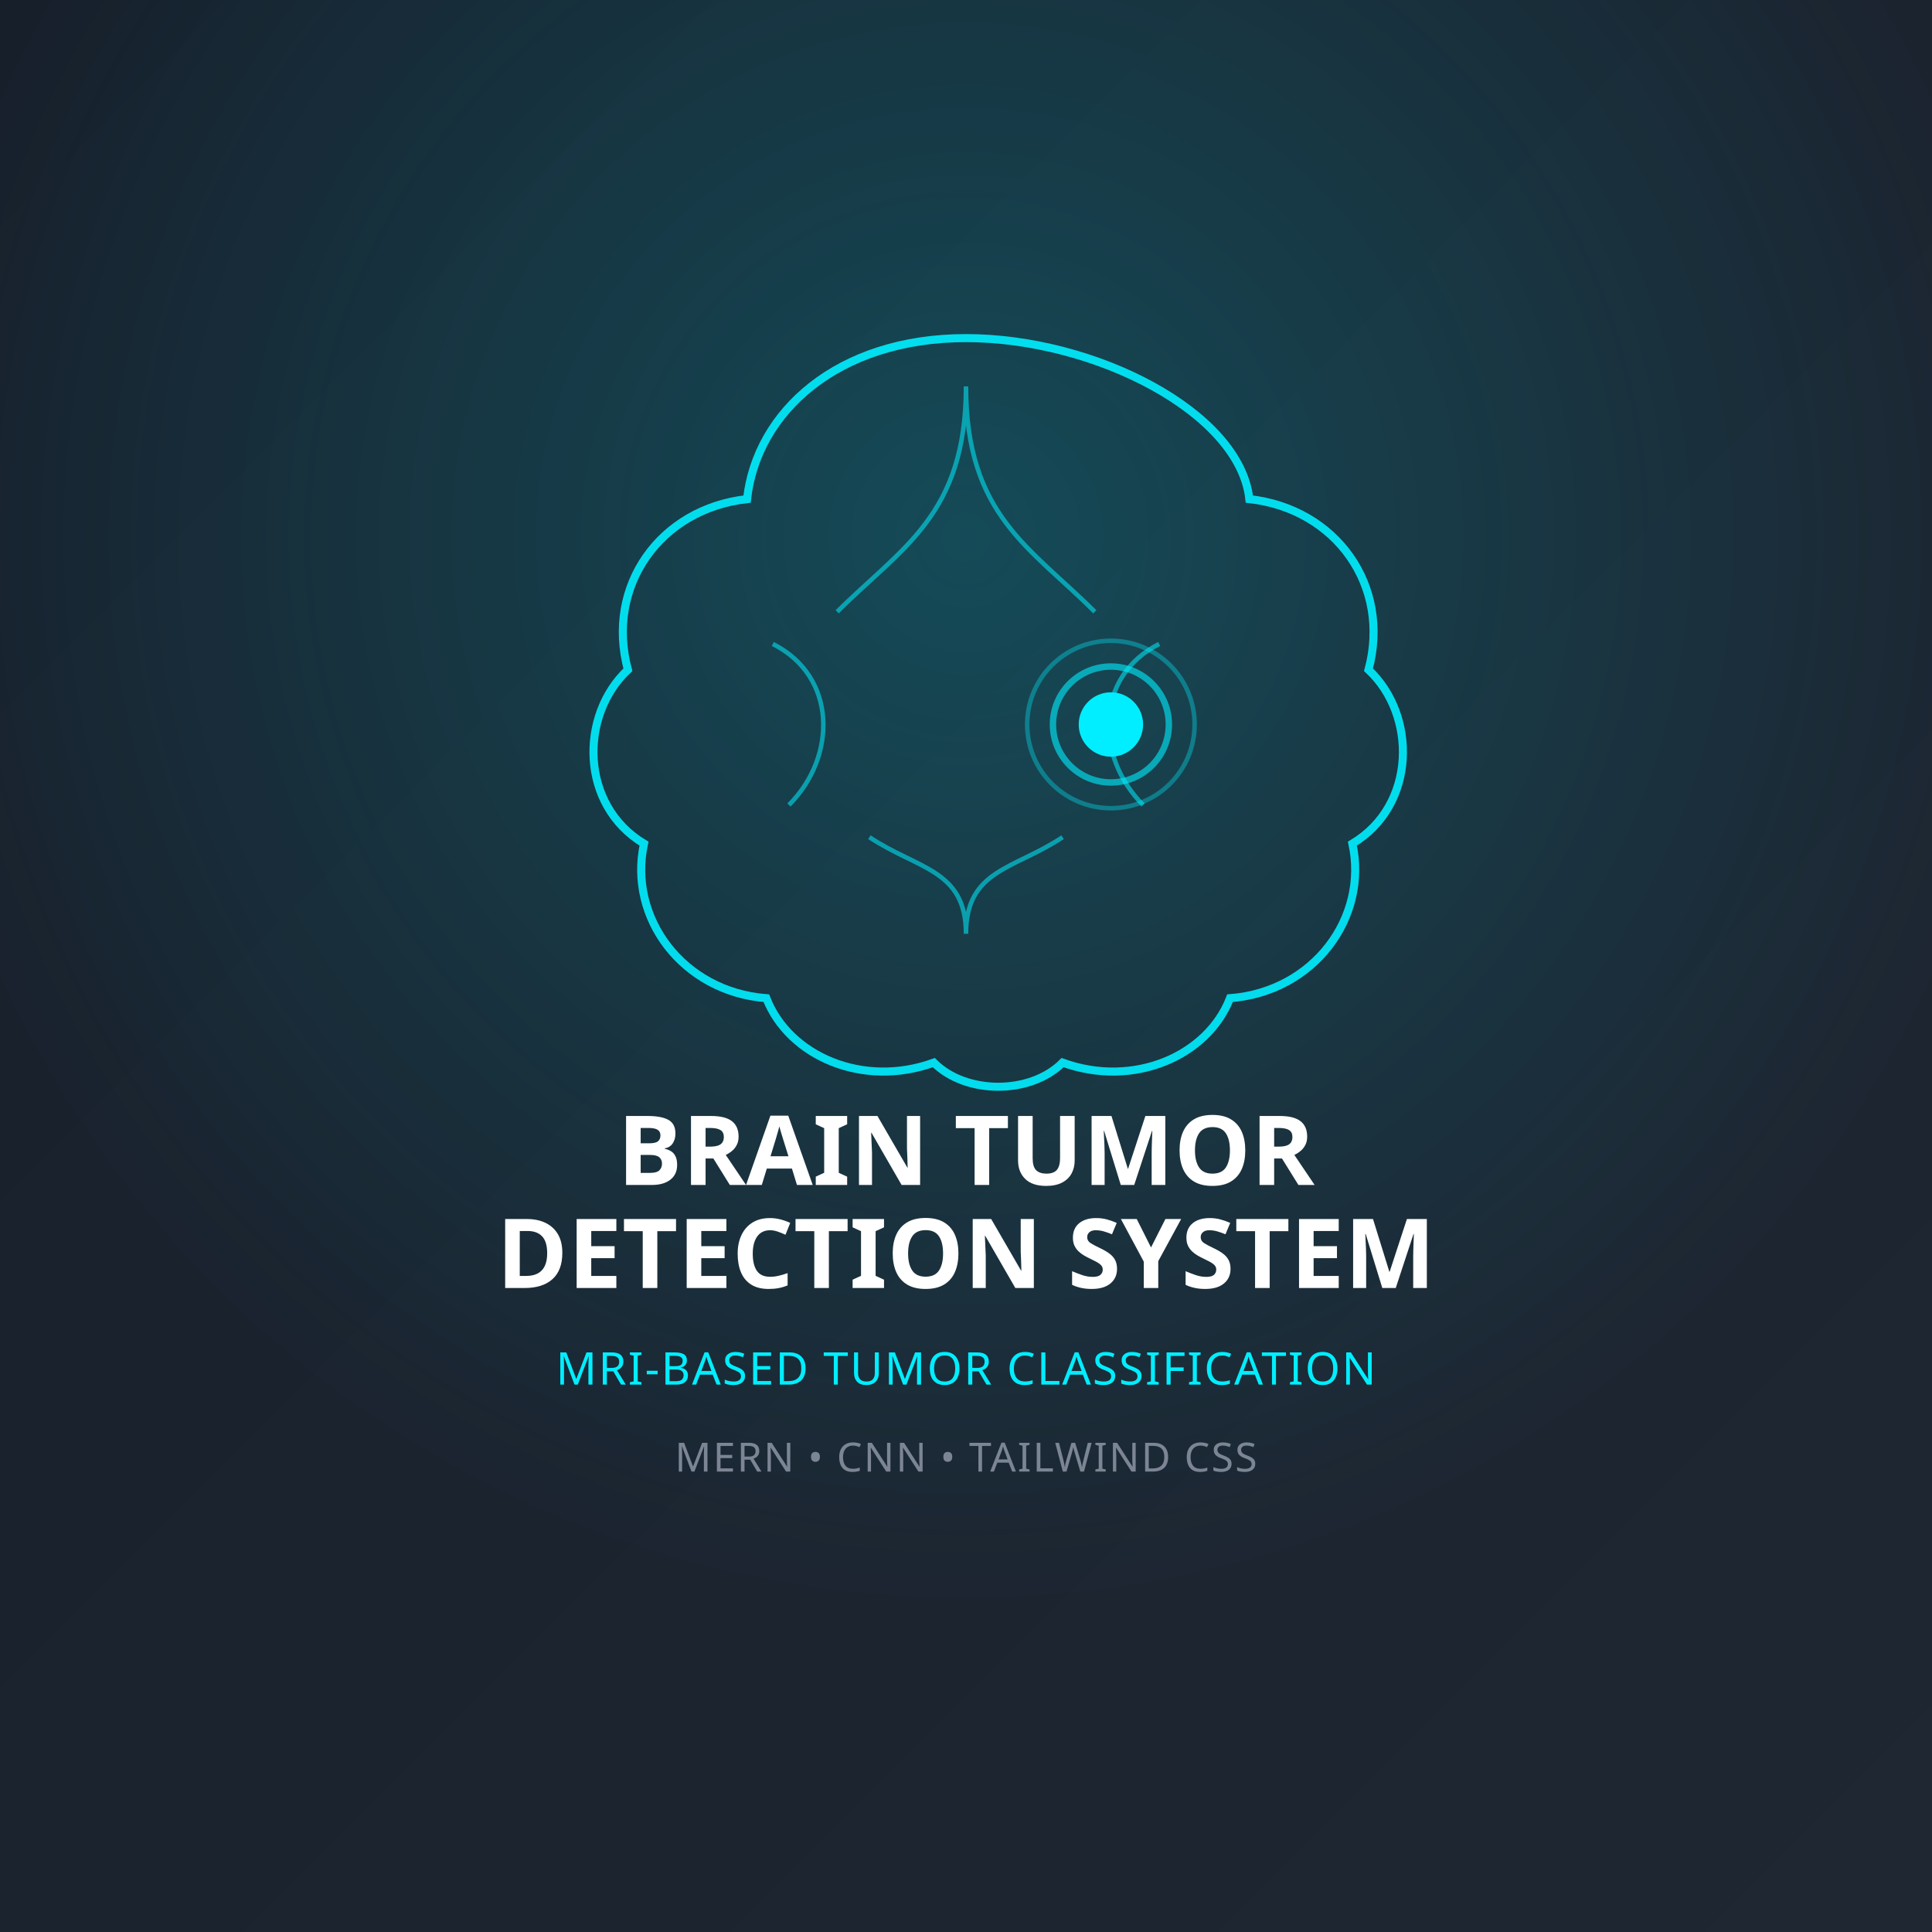
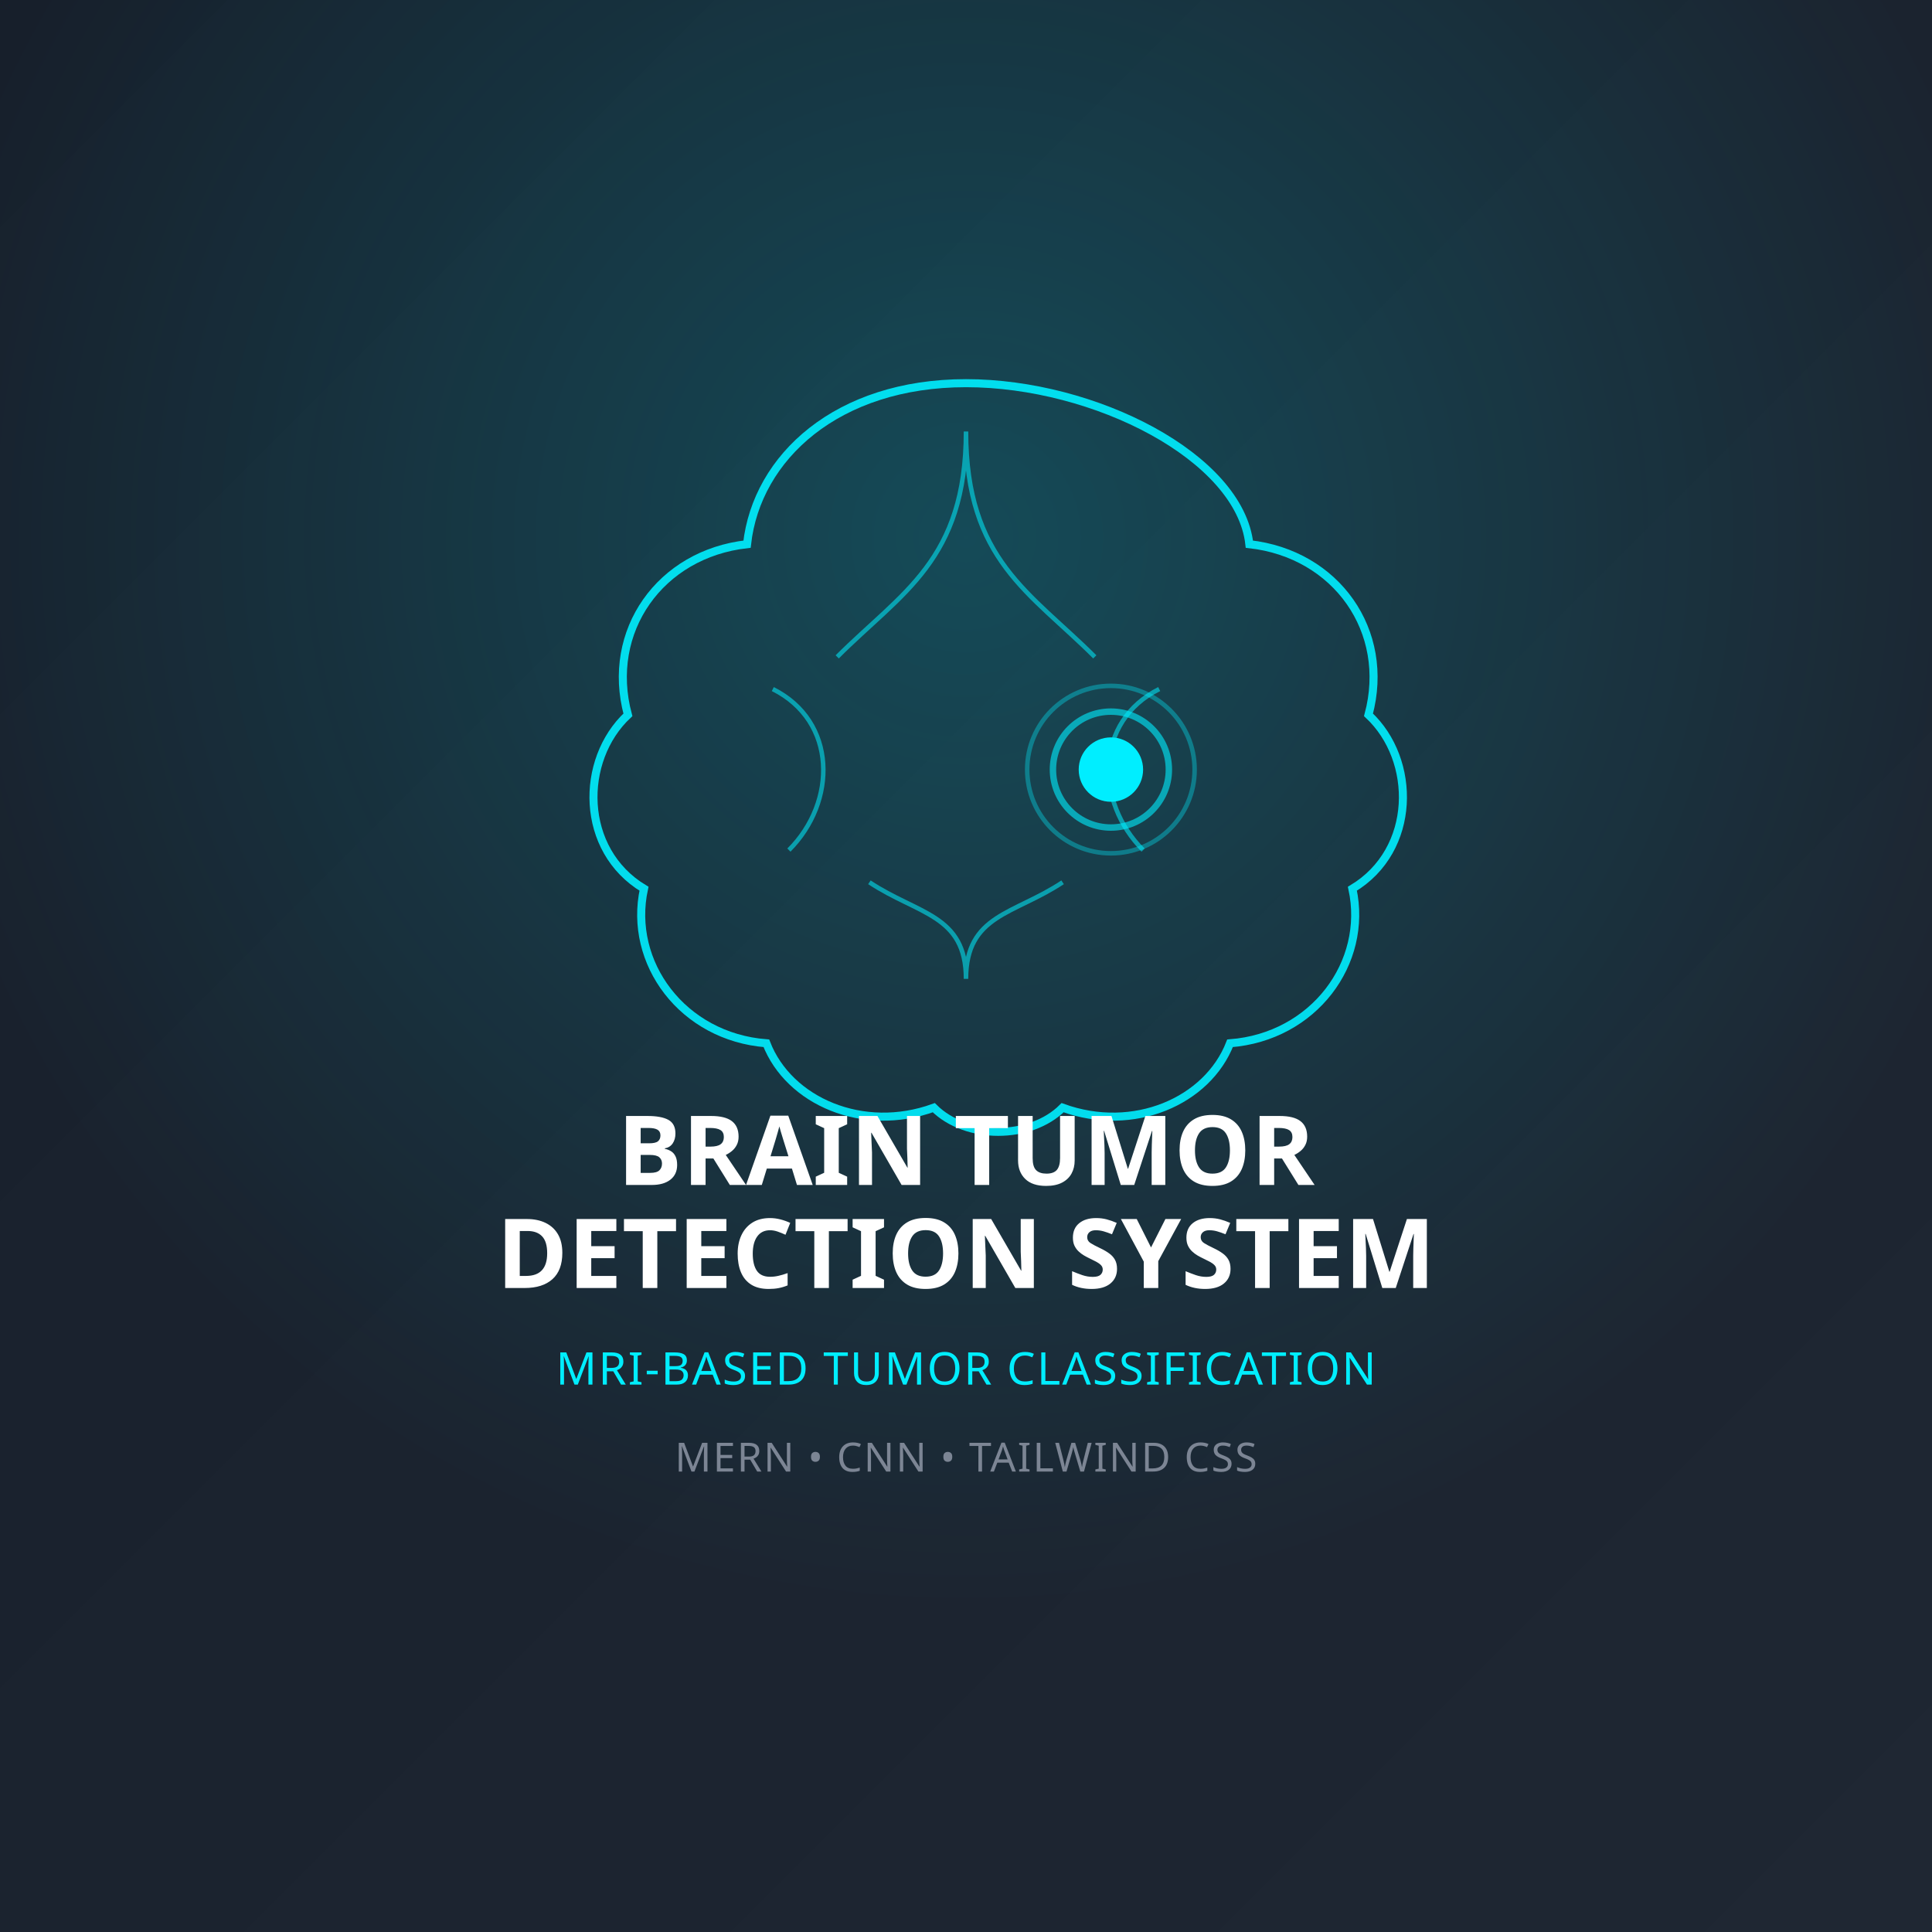
<svg xmlns="http://www.w3.org/2000/svg" viewBox="0 0 600 600">
  <defs>
    <linearGradient id="bgBT" x1="0%" y1="0%" x2="100%" y2="100%">
      <stop offset="0%" stop-color="#171f2b" />
      <stop offset="100%" stop-color="#1f2733" />
    </linearGradient>
    <radialGradient id="glowBT" cx="50%" cy="28%" r="55%">
      <stop offset="0%" stop-color="#0ef" stop-opacity="0.2" />
      <stop offset="100%" stop-color="#0ef" stop-opacity="0" />
    </radialGradient>
  </defs>
  <rect width="600" height="600" fill="url(#bgBT)" />
  <rect width="600" height="600" fill="url(#glowBT)" />
-   <path d="M 300 105            C 260 105 235 128 232 155            C 205 158 188 182 195 208            C 180 222 180 250 200 262            C 195 285 212 308 238 310            C 245 328 268 338 290 330            C 300 340 320 340 330 330            C 352 338 375 328 382 310            C 408 308 425 285 420 262            C 440 250 440 222 425 208            C 432 182 415 158 388 155            C 385 128 340 105 300 105 Z" fill="none" stroke="#0ef" stroke-width="2.5" opacity="0.9" />
-   <path d="M 300 120 C 300 160 280 170 260 190 M 300 120 C 300 160 320 170 340 190            M 240 200 C 260 210 260 235 245 250 M 360 200 C 340 210 340 235 355 250            M 270 260 C 285 270 300 270 300 290 M 330 260 C 315 270 300 270 300 290" fill="none" stroke="#0ef" stroke-width="1.4" opacity="0.55" />
-   <circle cx="345" cy="225" r="10" fill="#0ef" />
-   <circle cx="345" cy="225" r="18" fill="none" stroke="#0ef" stroke-width="2" opacity="0.6" />
-   <circle cx="345" cy="225" r="26" fill="none" stroke="#0ef" stroke-width="1.4" opacity="0.35" />
+   <g transform="translate(0,14)">
+     <path d="M 300 105              C 260 105 235 128 232 155              C 205 158 188 182 195 208              C 180 222 180 250 200 262              C 195 285 212 308 238 310              C 245 328 268 338 290 330              C 300 340 320 340 330 330              C 352 338 375 328 382 310              C 408 308 425 285 420 262              C 440 250 440 222 425 208              C 432 182 415 158 388 155              C 385 128 340 105 300 105 Z" fill="none" stroke="#0ef" stroke-width="2.5" opacity="0.9" />
+     <path d="M 300 120 C 300 160 280 170 260 190 M 300 120 C 300 160 320 170 340 190              M 240 200 C 260 210 260 235 245 250 M 360 200 C 340 210 340 235 355 250              M 270 260 C 285 270 300 270 300 290 M 330 260 C 315 270 300 270 300 290" fill="none" stroke="#0ef" stroke-width="1.4" opacity="0.55" />
+     <circle cx="345" cy="225" r="10" fill="#0ef" />
+     <circle cx="345" cy="225" r="18" fill="none" stroke="#0ef" stroke-width="2" opacity="0.6" />
+     <circle cx="345" cy="225" r="26" fill="none" stroke="#0ef" stroke-width="1.4" opacity="0.35" />
+   </g>
  <text x="300" y="368" font-family="Poppins, sans-serif" font-size="30" font-weight="700" fill="#fff" text-anchor="middle">BRAIN TUMOR</text>
  <text x="300" y="400" font-family="Poppins, sans-serif" font-size="30" font-weight="700" fill="#fff" text-anchor="middle">DETECTION SYSTEM</text>
  <text x="300" y="430" font-family="Poppins, sans-serif" font-size="14" fill="#0ef" text-anchor="middle" letter-spacing="0.5">MRI-BASED TUMOR CLASSIFICATION</text>
  <text x="300" y="457" font-family="Poppins, sans-serif" font-size="12.5" fill="#7c8594" text-anchor="middle" letter-spacing="0.5">MERN • CNN • TAILWIND CSS</text>
</svg>
